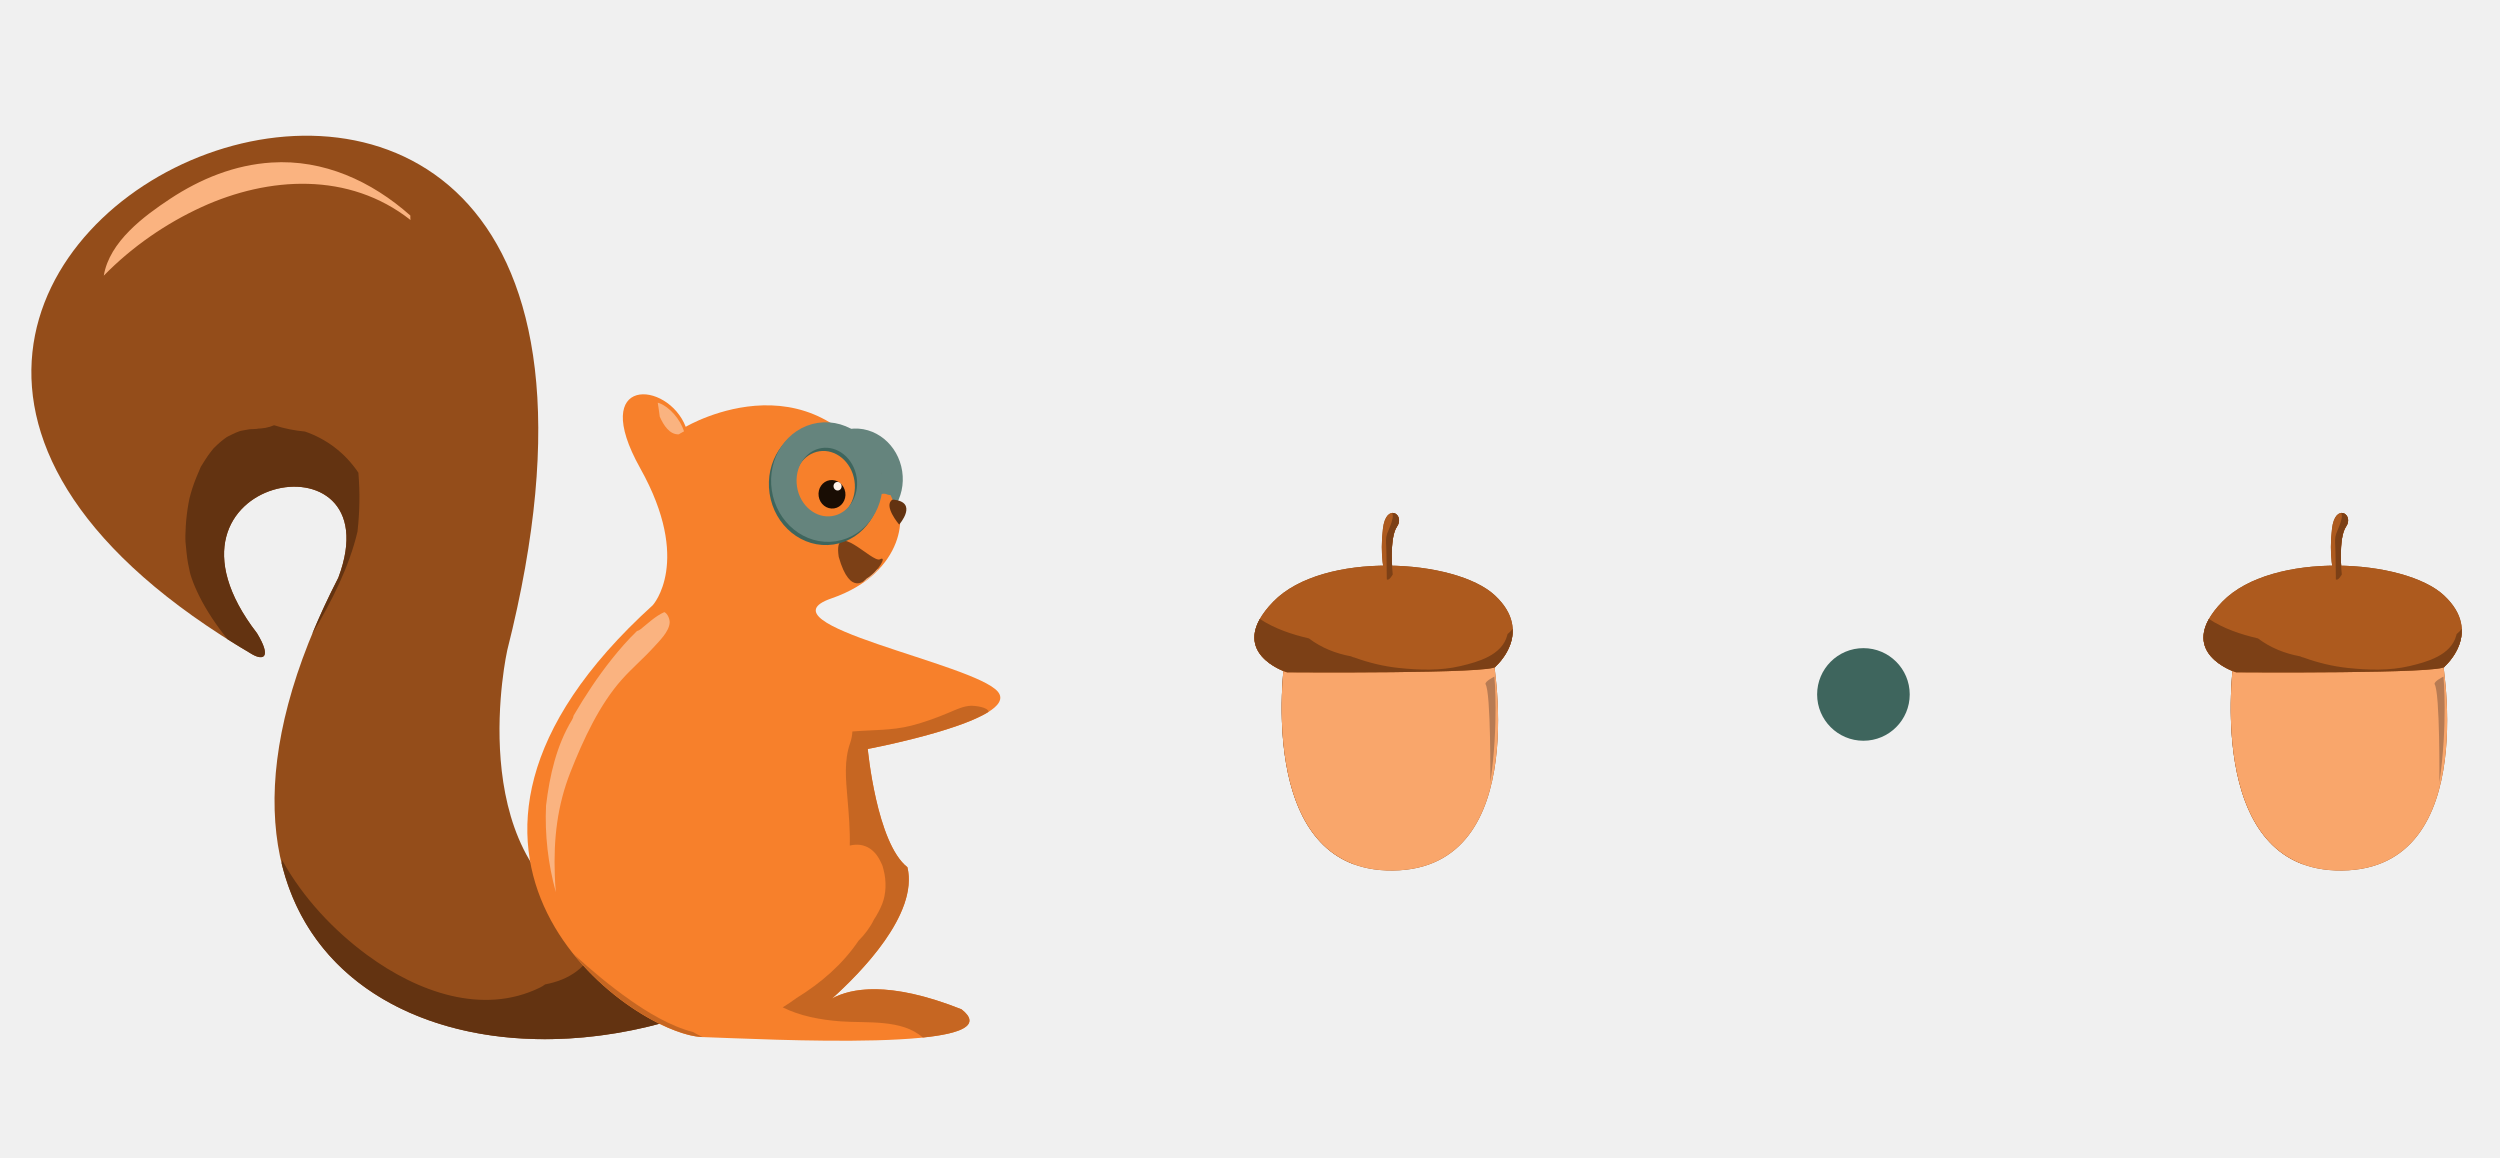
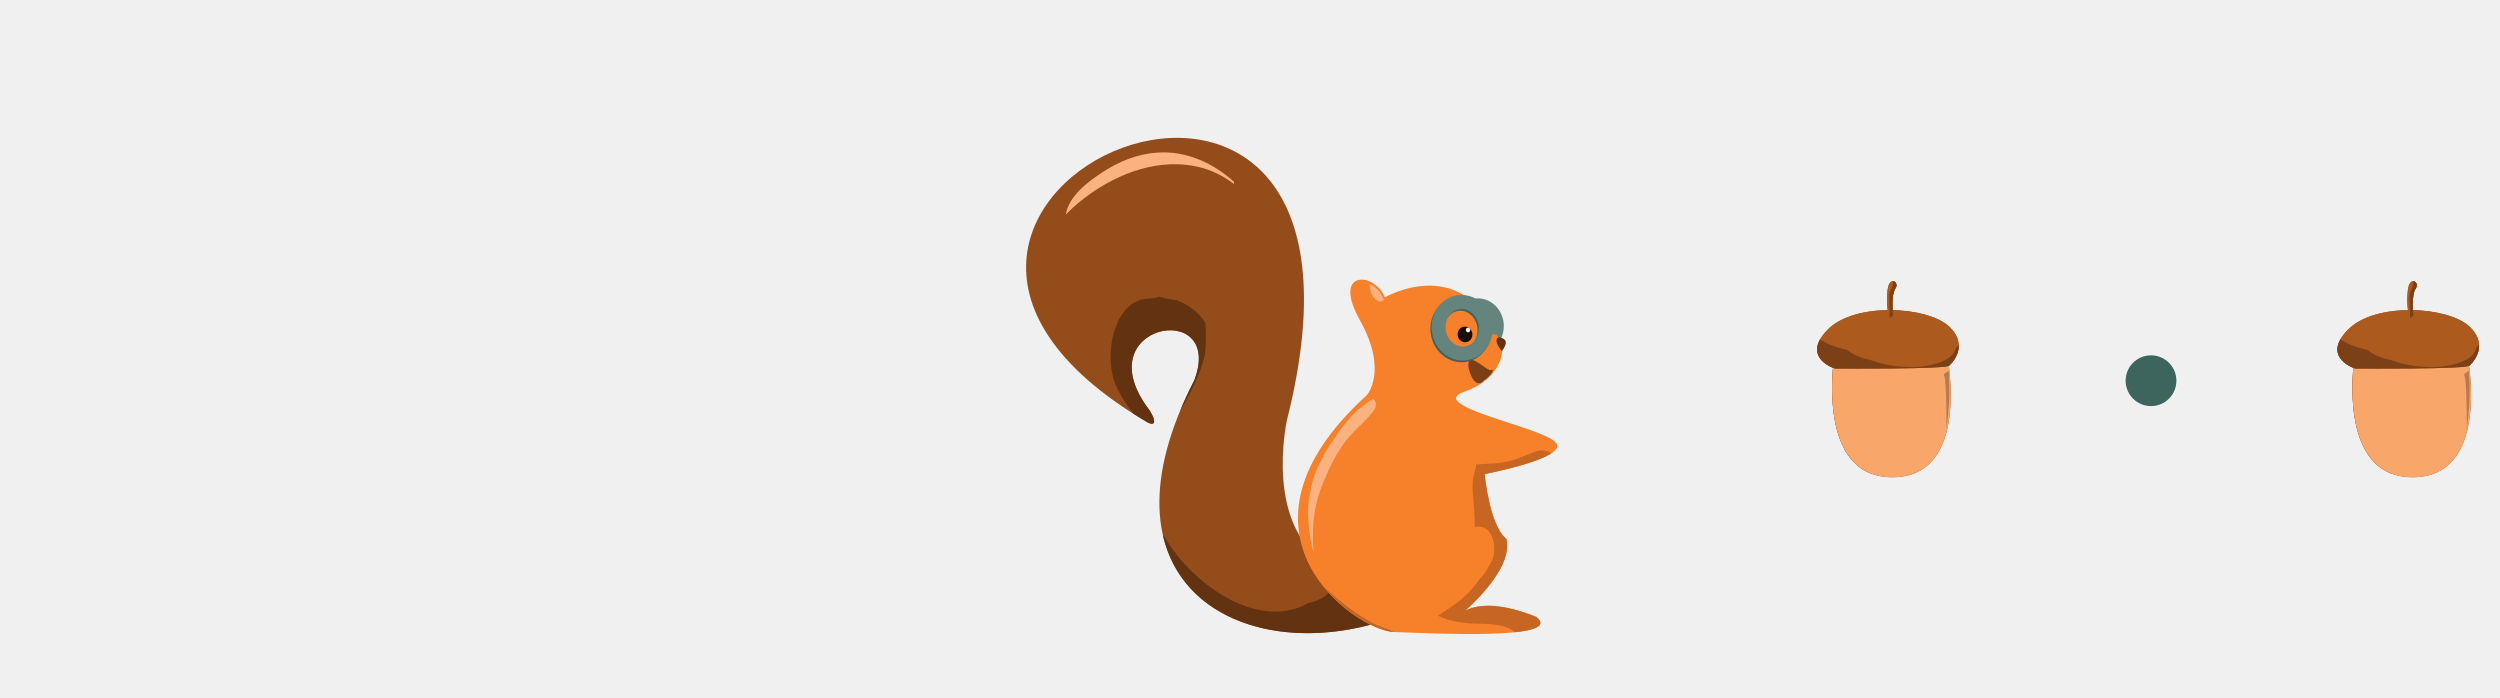
- <svg xmlns="http://www.w3.org/2000/svg" width="216" height="100" viewBox="0 0 216 100" fill="none">
-   <g clip-path="url(#clip0_1341_3291)">
-     <path d="M57.385 88.345C35.493 94.4 13.059 81.311 29.237 49.902C34.096 36.932 11.679 41.07 22.205 54.71C23.456 56.768 22.804 57.116 21.774 56.523C-38.088 21.375 63.99 -23.517 43.825 56.186C43.825 56.186 39.897 73.759 51.081 79.31C62.266 84.86 63.305 83.954 57.385 88.345Z" fill="#944D1A" />
-     <path d="M31.753 82.535C36.051 85.694 41.695 87.754 46.651 85.327C46.816 85.248 46.964 85.153 47.097 85.053C48.095 84.86 49.051 84.513 49.86 83.889C51.388 82.706 51.69 81.045 51.259 79.397C62.276 84.851 63.275 83.978 57.387 88.347C42.571 92.444 27.508 87.774 24.332 74.588C24.347 74.501 24.367 74.416 24.385 74.328C26.196 77.602 28.867 80.417 31.753 82.538L31.753 82.535Z" fill="#633311" />
-     <path d="M14.671 17.197C17.334 15.436 20.286 14.245 23.458 14.043C27.941 13.755 32.095 15.639 35.455 18.624C35.449 18.758 35.452 18.884 35.466 19.007C30.149 14.819 23.207 15.245 17.438 17.882C14.388 19.277 11.427 21.295 8.968 23.816C9.449 20.875 12.467 18.656 14.669 17.199L14.671 17.197Z" fill="#FAB380" />
-     <path d="M16.027 46.802C16.022 46.705 16.019 46.636 16.017 46.591C16.017 46.486 16.016 46.384 16.017 46.279C16.022 46.001 16.034 45.725 16.051 45.447C16.092 44.8 16.168 44.154 16.281 43.517C16.309 43.358 16.341 43.199 16.374 43.042C16.448 42.753 16.529 42.466 16.62 42.185C16.814 41.584 17.055 41.014 17.306 40.436C17.327 40.391 17.343 40.353 17.355 40.322C17.372 40.296 17.395 40.263 17.423 40.216C17.608 39.926 17.779 39.631 17.979 39.351C18.126 39.144 18.285 38.947 18.441 38.749C18.549 38.638 18.657 38.532 18.77 38.427C18.952 38.26 19.142 38.101 19.336 37.95C19.409 37.894 19.488 37.839 19.562 37.785C19.597 37.765 19.643 37.741 19.701 37.705C19.927 37.603 20.141 37.478 20.369 37.384C20.493 37.333 20.62 37.286 20.747 37.239C20.763 37.237 20.779 37.232 20.797 37.227C21.056 37.183 21.31 37.122 21.571 37.087C21.697 37.071 22.792 37.045 22.138 37.032C22.678 37.042 23.202 36.946 23.67 36.745C23.684 36.745 23.699 36.748 23.713 36.749C24.574 37.033 25.46 37.199 26.355 37.286C28.189 37.922 29.786 39.097 30.964 40.839C31.109 42.542 31.08 44.247 30.887 45.932C30.167 48.992 28.67 51.932 27.012 54.717C27.002 54.729 26.992 54.743 26.98 54.755C27.628 53.188 28.378 51.572 29.237 49.901C34.096 36.932 11.679 41.069 22.205 54.71C23.456 56.768 22.804 57.116 21.774 56.523C21.043 56.094 20.339 55.663 19.655 55.232C18.726 54.062 17.88 52.834 17.214 51.494C16.954 50.971 16.721 50.442 16.534 49.886C16.507 49.806 16.483 49.724 16.457 49.643C16.446 49.6 16.432 49.542 16.411 49.463C16.362 49.203 16.297 48.946 16.248 48.684C16.135 48.057 16.087 47.432 16.025 46.8L16.027 46.802Z" fill="#633311" />
-     <path d="M46.898 75.964C47.115 76.231 47.34 76.492 47.58 76.743C47.421 76.809 47.275 76.896 47.141 76.994C47.075 76.652 46.986 76.308 46.898 75.964Z" fill="#633311" />
-     <path d="M74.323 44.925C72.645 45.179 71.058 43.889 70.779 42.045C70.501 40.2 71.635 38.5 73.314 38.246C74.992 37.992 76.578 39.282 76.857 41.126C77.136 42.971 76.001 44.671 74.323 44.925Z" stroke="#3E655D" stroke-width="1.82" stroke-miterlimit="10" />
-     <path d="M74.516 44.646C72.838 44.9 71.251 43.61 70.972 41.766C70.694 39.922 71.828 38.221 73.507 37.967C75.185 37.714 76.771 39.003 77.05 40.847C77.329 42.692 76.194 44.392 74.516 44.646Z" stroke="#65847D" stroke-width="1.82" stroke-miterlimit="10" />
-     <path d="M59.246 36.876C59.246 36.876 71.114 29.839 77.125 43.163C78.422 43.965 78.314 49.475 71.832 51.703C65.35 53.931 84.203 57.324 86.218 59.766C88.233 62.208 74.974 64.712 74.974 64.712C74.974 64.712 75.732 72.837 78.4 74.931C79.671 80.232 70.635 87.34 70.635 87.34C70.635 87.34 73.07 83.227 83.077 87.208C87.879 90.976 66.066 89.779 60.631 89.601C54.47 89.284 32.623 73.859 56.402 52.287C56.402 52.287 59.831 48.523 55.321 40.466C50.811 32.408 57.699 32.865 59.246 36.876Z" fill="#F7802B" />
-     <path d="M72.627 88.245C70.905 88.116 69.135 87.792 67.627 87.036C68.039 86.779 68.443 86.508 68.826 86.226C70.923 84.937 72.804 83.317 74.181 81.274C74.709 80.752 75.177 80.132 75.511 79.447C75.794 79.02 76.036 78.569 76.225 78.088C76.563 77.233 76.6 76.121 76.341 75.154C76.301 74.938 76.233 74.736 76.132 74.552C75.663 73.472 74.755 72.735 73.419 73.057C73.455 71.71 73.336 70.348 73.224 69.014C73.079 67.295 72.915 65.74 73.457 64.182C73.569 63.86 73.629 63.529 73.645 63.2C75.338 63.059 77.053 63.124 78.721 62.7C79.856 62.411 80.954 62.005 82.037 61.549C82.644 61.293 83.247 60.999 83.913 60.976C84.175 60.966 85.422 61.095 85.4 61.51C82.591 63.271 74.976 64.709 74.976 64.709C74.976 64.709 75.734 72.834 78.402 74.928C79.374 78.983 74.314 84.098 71.883 86.275C73.454 85.406 76.752 84.688 83.079 87.205C84.842 88.589 83.015 89.302 79.73 89.644C77.927 88.031 74.882 88.414 72.627 88.245Z" fill="#C66622" />
-     <path d="M54.463 86.419C55.883 87.413 57.896 88.664 59.869 89.165C60.145 89.323 60.425 89.468 60.707 89.603C60.683 89.601 60.655 89.6 60.631 89.599C58.145 89.47 53.105 86.881 49.541 82.419C51.111 83.847 52.735 85.207 54.462 86.416L54.463 86.419Z" fill="#C66622" />
-     <path d="M56.831 34.794C56.876 34.808 56.919 34.816 56.964 34.834C57.846 35.16 58.762 36.211 59.102 37.265C58.989 37.327 58.875 37.392 58.764 37.454C58.725 37.477 58.689 37.503 58.651 37.528C57.847 37.56 57.333 36.741 57.002 35.997C56.95 35.596 56.896 35.192 56.829 34.795L56.831 34.794Z" fill="#FAB380" />
-     <path d="M75.138 48.837C75.394 48.965 75.647 49.094 75.892 49.227C75.525 49.61 75.092 49.98 74.594 50.327C74.808 49.845 74.989 49.349 75.135 48.837L75.138 48.837Z" fill="#FAB380" />
-     <path d="M57.858 53.815C57.8 54.581 56.967 55.383 56.499 55.898C55.621 56.87 54.624 57.71 53.751 58.686C51.793 60.87 50.386 63.926 49.294 66.693C48.144 69.611 47.823 72.468 47.935 75.633C47.952 76.12 47.98 76.605 48.025 77.087C47.35 74.64 47.063 72.104 47.178 69.597C47.49 66.996 48.079 64.407 49.421 62.197C49.497 62.073 49.539 61.949 49.558 61.827C50.552 60.123 51.635 58.484 52.862 56.943C53.532 56.102 54.251 55.277 55.033 54.522C55.147 54.495 55.26 54.438 55.369 54.349C56.01 53.83 56.642 53.223 57.398 52.886C57.69 53.014 57.882 53.505 57.858 53.815Z" fill="#FAB380" />
-     <path d="M72.068 43.927C71.433 44.023 70.836 43.555 70.734 42.88C70.632 42.206 71.064 41.582 71.699 41.486C72.334 41.39 72.931 41.859 73.033 42.533C73.135 43.207 72.703 43.831 72.068 43.927Z" fill="#190D04" />
-     <path d="M72.421 42.376C72.231 42.405 72.052 42.264 72.021 42.062C71.99 41.859 72.12 41.672 72.311 41.643C72.501 41.615 72.68 41.755 72.711 41.958C72.741 42.16 72.612 42.347 72.421 42.376Z" fill="#FEF2EA" />
-     <path d="M77.687 45.325C77.687 45.325 79.416 43.358 77.125 43.163C76.263 43.653 77.687 45.325 77.687 45.325Z" fill="#633311" />
-     <path d="M74.866 49.996C74.866 49.996 73.478 51.704 72.465 48.112C71.949 44.694 75.371 48.672 76.024 48.323C76.677 47.975 75.942 49.334 74.866 49.996Z" fill="#7C4016" />
-     <path d="M71.855 45.957C69.83 46.263 67.916 44.708 67.58 42.483C67.243 40.259 68.612 38.207 70.638 37.901C72.662 37.595 74.576 39.151 74.913 41.375C75.249 43.6 73.88 45.651 71.855 45.957Z" stroke="#3E655D" stroke-width="2.2" stroke-miterlimit="10" />
-     <path d="M72.048 45.678C70.023 45.984 68.109 44.429 67.773 42.205C67.436 39.98 68.805 37.929 70.83 37.623C72.855 37.316 74.769 38.872 75.106 41.096C75.442 43.321 74.073 45.372 72.048 45.678Z" stroke="#65847D" stroke-width="2.2" stroke-miterlimit="10" />
-     <path d="M76.941 41.943C76.941 41.943 76.177 41.559 75.332 42.186" stroke="#65847D" stroke-width="1.66" stroke-miterlimit="10" stroke-linecap="round" />
+ <svg xmlns="http://www.w3.org/2000/svg" width="394" height="110" viewBox="0 0 394 110" fill="none">
+   <g clip-path="url(#clip0_1459_4065)">
+     <path d="M216.385 98.344C194.493 104.4 172.058 91.311 188.237 59.901C193.096 46.932 170.679 51.069 181.205 64.71C182.456 66.768 181.804 67.116 180.774 66.523C120.912 31.375 222.99 -13.517 202.825 66.186C202.825 66.186 198.897 83.759 210.081 89.309C221.266 94.86 222.305 93.954 216.385 98.344Z" fill="#944D1A" />
+     <path d="M190.753 92.535C195.051 95.694 200.695 97.754 205.651 95.327C205.816 95.248 205.963 95.153 206.097 95.053C207.095 94.86 208.051 94.513 208.86 93.889C210.388 92.706 210.689 91.045 210.259 89.397C221.276 94.851 222.275 93.978 216.387 98.347C201.571 102.444 186.508 97.774 183.332 84.588C183.347 84.501 183.367 84.416 183.385 84.328C185.196 87.602 187.867 90.417 190.753 92.538L190.753 92.535Z" fill="#633311" />
+     <path d="M173.67 27.196C176.334 25.435 179.286 24.245 182.458 24.043C186.94 23.755 191.095 25.639 194.455 28.624C194.449 28.757 194.452 28.884 194.466 29.007C189.149 24.819 182.207 25.244 176.438 27.882C173.388 29.276 170.427 31.294 167.968 33.816C168.449 30.874 171.467 28.655 173.668 27.199L173.67 27.196Z" fill="#FAB380" />
+     <path d="M175.027 56.802C175.022 56.705 175.019 56.636 175.017 56.591C175.017 56.486 175.016 56.384 175.016 56.279C175.022 56.001 175.034 55.725 175.051 55.447C175.091 54.8 175.168 54.154 175.281 53.517C175.309 53.358 175.341 53.199 175.374 53.042C175.448 52.753 175.529 52.466 175.62 52.185C175.814 51.584 176.055 51.014 176.306 50.436C176.327 50.391 176.343 50.353 176.354 50.322C176.372 50.296 176.395 50.263 176.423 50.216C176.607 49.926 176.779 49.631 176.979 49.351C177.126 49.144 177.285 48.947 177.441 48.749C177.548 48.638 177.657 48.532 177.77 48.427C177.952 48.26 178.142 48.101 178.335 47.95C178.409 47.894 178.488 47.839 178.562 47.785C178.597 47.765 178.643 47.741 178.701 47.705C178.927 47.603 179.141 47.478 179.369 47.384C179.493 47.333 179.62 47.286 179.747 47.239C179.763 47.237 179.779 47.232 179.797 47.227C180.056 47.183 180.31 47.122 180.571 47.087C180.697 47.071 181.791 47.045 181.138 47.032C181.678 47.042 182.202 46.946 182.67 46.745C182.684 46.745 182.699 46.748 182.713 46.749C183.574 47.033 184.46 47.199 185.355 47.286C187.189 47.922 188.786 49.097 189.964 50.839C190.109 52.542 190.08 54.247 189.887 55.932C189.167 58.992 187.67 61.932 186.012 64.717C186.002 64.729 185.992 64.743 185.98 64.755C186.627 63.188 187.378 61.572 188.237 59.901C193.096 46.932 170.679 51.069 181.205 64.71C182.456 66.768 181.804 67.116 180.774 66.523C180.043 66.094 179.339 65.663 178.655 65.232C177.726 64.062 176.88 62.834 176.214 61.494C175.954 60.971 175.721 60.442 175.534 59.886C175.507 59.806 175.483 59.724 175.457 59.643C175.446 59.6 175.432 59.542 175.411 59.463C175.362 59.203 175.297 58.946 175.248 58.684C175.135 58.057 175.087 57.432 175.025 56.8L175.027 56.802Z" fill="#633311" />
+     <path d="M205.898 85.964C206.115 86.231 206.34 86.492 206.58 86.743C206.421 86.809 206.274 86.896 206.141 86.994C206.075 86.652 205.986 86.308 205.898 85.964Z" fill="#633311" />
+     <path d="M233.323 54.925C231.645 55.179 230.058 53.889 229.779 52.045C229.5 50.2 230.635 48.5 232.313 48.246C233.992 47.992 235.578 49.282 235.857 51.126C236.136 52.971 235.001 54.671 233.323 54.925Z" stroke="#3E655D" stroke-width="1.82" stroke-miterlimit="10" />
+     <path d="M233.516 54.646C231.838 54.9 230.251 53.61 229.972 51.766C229.693 49.921 230.828 48.221 232.506 47.967C234.185 47.713 235.771 49.003 236.05 50.847C236.329 52.691 235.194 54.392 233.516 54.646Z" stroke="#65847D" stroke-width="1.82" stroke-miterlimit="10" />
+     <path d="M218.246 46.876C218.246 46.876 230.114 39.839 236.125 53.163C237.422 53.966 237.314 59.475 230.832 61.703C224.35 63.931 243.203 67.324 245.218 69.766C247.233 72.209 233.974 74.712 233.974 74.712C233.974 74.712 234.732 82.837 237.4 84.931C238.671 90.232 229.635 97.341 229.635 97.341C229.635 97.341 232.07 93.227 242.077 97.208C246.879 100.977 225.066 99.779 219.631 99.602C213.47 99.284 191.623 83.859 215.402 62.288C215.402 62.288 218.831 58.523 214.321 50.466C209.811 42.408 216.699 42.865 218.246 46.876Z" fill="#F7802B" />
+     <path d="M231.627 98.245C229.905 98.116 228.135 97.792 226.626 97.036C227.039 96.779 227.443 96.508 227.825 96.226C229.923 94.937 231.804 93.317 233.181 91.274C233.709 90.752 234.177 90.132 234.511 89.447C234.794 89.02 235.036 88.569 235.225 88.088C235.563 87.233 235.6 86.121 235.341 85.154C235.301 84.938 235.233 84.736 235.132 84.552C234.663 83.472 233.755 82.735 232.419 83.057C232.455 81.71 232.336 80.348 232.224 79.014C232.079 77.295 231.915 75.74 232.457 74.182C232.569 73.86 232.629 73.529 232.645 73.2C234.338 73.059 236.052 73.124 237.721 72.7C238.856 72.411 239.953 72.005 241.037 71.549C241.644 71.293 242.247 70.999 242.913 70.976C243.175 70.966 244.422 71.095 244.4 71.51C241.591 73.271 233.976 74.709 233.976 74.709C233.976 74.709 234.734 82.834 237.402 84.928C238.374 88.983 233.314 94.098 230.883 96.275C232.453 95.406 235.752 94.688 242.079 97.205C243.842 98.589 242.015 99.302 238.73 99.644C236.927 98.031 233.881 98.414 231.627 98.245Z" fill="#C66622" />
+     <path d="M213.463 96.419C214.882 97.413 216.896 98.664 218.869 99.165C219.145 99.323 219.425 99.468 219.707 99.603C219.683 99.601 219.655 99.6 219.631 99.599C217.145 99.47 212.105 96.881 208.541 92.419C210.111 93.847 211.735 95.207 213.462 96.416L213.463 96.419Z" fill="#C66622" />
+     <path d="M215.831 44.794C215.876 44.808 215.919 44.816 215.964 44.834C216.846 45.16 217.762 46.21 218.102 47.265C217.989 47.327 217.875 47.392 217.764 47.454C217.725 47.477 217.689 47.502 217.651 47.528C216.847 47.56 216.333 46.741 216.001 45.997C215.95 45.595 215.896 45.191 215.829 44.795L215.831 44.794Z" fill="#FAB380" />
+     <path d="M234.138 58.837C234.394 58.965 234.647 59.094 234.892 59.227C234.525 59.61 234.092 59.98 233.594 60.327C233.808 59.845 233.989 59.349 234.135 58.837L234.138 58.837Z" fill="#FAB380" />
+     <path d="M216.858 63.815C216.8 64.581 215.967 65.383 215.499 65.898C214.621 66.87 213.624 67.71 212.751 68.686C210.793 70.87 209.386 73.926 208.294 76.693C207.144 79.611 206.823 82.468 206.935 85.633C206.952 86.12 206.98 86.605 207.025 87.087C206.35 84.64 206.063 82.104 206.178 79.597C206.49 76.996 207.079 74.407 208.421 72.197C208.497 72.073 208.539 71.949 208.558 71.826C209.552 70.123 210.635 68.484 211.862 66.943C212.532 66.102 213.251 65.277 214.033 64.522C214.146 64.495 214.26 64.438 214.369 64.349C215.01 63.83 215.642 63.223 216.398 62.886C216.69 63.014 216.882 63.505 216.858 63.815Z" fill="#FAB380" />
+     <path d="M231.068 53.927C230.433 54.023 229.836 53.555 229.734 52.88C229.632 52.206 230.064 51.582 230.699 51.486C231.334 51.39 231.931 51.859 232.033 52.533C232.135 53.207 231.703 53.831 231.068 53.927Z" fill="#190D04" />
+     <path d="M231.421 52.376C231.231 52.405 231.051 52.264 231.021 52.062C230.99 51.859 231.12 51.672 231.31 51.643C231.501 51.615 231.68 51.755 231.711 51.958C231.741 52.16 231.611 52.347 231.421 52.376Z" fill="#FEF2EA" />
+     <path d="M236.687 55.325C236.687 55.325 238.416 53.358 236.125 53.163C235.263 53.653 236.687 55.325 236.687 55.325Z" fill="#633311" />
+     <path d="M233.866 59.996C233.866 59.996 232.478 61.704 231.465 58.112C230.949 54.694 234.371 58.672 235.024 58.323C235.677 57.975 234.942 59.334 233.866 59.996Z" fill="#7C4016" />
+     <path d="M230.855 55.957C228.83 56.263 226.916 54.708 226.58 52.483C226.243 50.259 227.612 48.207 229.637 47.901C231.662 47.595 233.576 49.151 233.913 51.375C234.249 53.6 232.88 55.651 230.855 55.957Z" stroke="#3E655D" stroke-width="2.2" stroke-miterlimit="10" />
+     <path d="M231.048 55.678C229.023 55.984 227.109 54.429 226.773 52.204C226.436 49.98 227.805 47.928 229.83 47.622C231.855 47.316 233.769 48.871 234.106 51.096C234.442 53.321 233.073 55.372 231.048 55.678Z" stroke="#65847D" stroke-width="2.2" stroke-miterlimit="10" />
+     <path d="M235.941 51.942C235.941 51.942 235.177 51.558 234.331 52.185" stroke="#65847D" stroke-width="1.66" stroke-miterlimit="10" stroke-linecap="round" />
  </g>
-   <path d="M128.908 56.249C128.908 56.249 132.623 75.074 120.35 75.214C108.077 75.355 111.055 56.442 111.055 56.442C111.055 56.442 119.104 48.895 128.908 56.249Z" fill="#944D1A" />
-   <path d="M111.055 56.442C111.055 56.442 119.104 48.895 128.909 56.249C128.909 56.249 128.99 56.665 129.09 57.374C128.812 57.285 128.517 57.247 128.228 57.269C128.159 57.274 127.603 57.3 127.613 57.306C127.337 57.308 127.06 57.295 126.784 57.28C126.196 57.246 125.608 57.185 125.022 57.112C123.885 56.973 122.753 56.786 121.614 56.674C119.445 56.458 117.203 56.568 115.025 56.787C114.467 56.363 113.743 56.251 113.04 56.538C112.062 56.936 111.562 58.343 112.043 59.347C112.047 59.357 112.051 59.365 112.056 59.375C112.024 59.399 111.99 59.422 111.959 59.449C111.377 59.945 111.211 61.016 111.757 61.636C112.174 62.108 112.468 62.584 112.474 63.208C112.481 63.958 112.183 64.673 111.893 65.336C111.56 66.097 112.026 67.062 112.732 67.365C113.218 67.574 113.715 67.481 114.099 67.195C114.241 67.51 114.396 67.816 114.563 68.117C114.558 68.228 114.562 68.347 114.58 68.472C114.903 70.766 115.62 72.982 117.004 74.687C108.665 71.637 111.055 56.446 111.055 56.446L111.055 56.442Z" fill="#944D1A" />
-   <path d="M129.209 57.587C129.209 57.587 132.582 54.664 129.179 51.461C125.777 48.256 114.28 47.581 110.01 51.984C105.741 56.388 111.2 58.09 111.2 58.09C111.2 58.09 129.322 58.231 129.209 57.587Z" fill="#944D1A" />
-   <path d="M108.853 53.48C110.131 54.319 111.611 54.814 113.09 55.158C114.174 55.975 115.414 56.466 116.728 56.706C116.829 56.759 116.936 56.797 117.048 56.818C118.282 57.266 119.559 57.574 120.853 57.711C122.612 57.897 124.465 57.957 126.191 57.547C127.666 57.198 129.766 56.633 130.224 54.895C130.233 54.859 130.24 54.824 130.249 54.787C130.41 54.656 130.56 54.509 130.696 54.34C130.782 56.224 129.21 57.587 129.21 57.587C129.322 58.229 111.201 58.089 111.201 58.089C111.201 58.089 106.997 56.778 108.855 53.48L108.853 53.48Z" fill="#944D1A" />
-   <path d="M120.333 49.633C120.333 49.633 119.987 46.52 120.7 45.489C121.414 44.458 119.762 43.389 119.486 45.672C119.211 47.956 119.585 49.614 119.765 49.982C119.945 50.351 120.333 49.633 120.333 49.633Z" fill="#944D1A" />
-   <path d="M119.767 47.182C119.75 46.816 119.721 46.463 119.846 46.117C120.018 45.646 120.222 45.287 120.32 44.778C120.349 44.622 120.338 44.465 120.296 44.319C120.739 44.292 121.111 44.896 120.7 45.489C119.987 46.52 120.333 49.633 120.333 49.633C120.333 49.633 120.014 50.223 119.819 50.055C119.796 49.097 119.812 48.14 119.767 47.182Z" fill="#944D1A" />
-   <path d="M128.908 56.249C128.908 56.249 132.623 75.074 120.35 75.214C108.077 75.355 111.055 56.442 111.055 56.442C111.055 56.442 119.104 48.895 128.908 56.249Z" fill="#F9A66B" />
-   <path d="M129.209 57.587C129.209 57.587 132.582 54.664 129.179 51.461C125.777 48.256 114.28 47.581 110.01 51.984C105.741 56.388 111.2 58.09 111.2 58.09C111.2 58.09 129.322 58.231 129.209 57.587Z" fill="#AD5A1E" />
-   <path d="M108.853 53.48C110.131 54.319 111.611 54.814 113.09 55.158C114.174 55.975 115.414 56.466 116.728 56.706C116.829 56.759 116.936 56.797 117.048 56.818C118.282 57.266 119.559 57.574 120.853 57.711C122.612 57.897 124.465 57.957 126.191 57.547C127.666 57.198 129.766 56.633 130.224 54.895C130.233 54.859 130.24 54.824 130.249 54.787C130.41 54.656 130.56 54.509 130.696 54.34C130.782 56.224 129.21 57.587 129.21 57.587C129.322 58.229 111.201 58.089 111.201 58.089C111.201 58.089 106.997 56.778 108.855 53.48L108.853 53.48Z" fill="#7C4016" />
-   <path d="M120.333 49.633C120.333 49.633 119.987 46.52 120.7 45.489C121.414 44.458 119.762 43.389 119.486 45.672C119.211 47.956 119.585 49.614 119.765 49.982C119.945 50.351 120.333 49.633 120.333 49.633Z" fill="#AD5A1E" />
-   <path d="M119.767 47.182C119.75 46.816 119.721 46.463 119.846 46.117C120.018 45.646 120.222 45.287 120.32 44.778C120.349 44.622 120.338 44.465 120.296 44.319C120.739 44.292 121.111 44.896 120.7 45.489C119.987 46.52 120.333 49.633 120.333 49.633C120.333 49.633 120.014 50.223 119.819 50.055C119.796 49.097 119.812 48.14 119.767 47.182Z" fill="#7C4016" />
-   <path d="M129.118 58.459C129.118 58.459 129.499 62.622 128.763 67.613C128.763 67.613 128.828 59.822 128.346 59.104C128.307 58.846 129.118 58.459 129.118 58.459Z" fill="#B77B53" />
-   <path d="M210.908 56.249C210.908 56.249 214.623 75.074 202.35 75.214C190.077 75.355 193.055 56.442 193.055 56.442C193.055 56.442 201.104 48.895 210.908 56.249Z" fill="#944D1A" />
-   <path d="M193.055 56.442C193.055 56.442 201.104 48.895 210.909 56.249C210.909 56.249 210.99 56.665 211.09 57.374C210.812 57.285 210.517 57.247 210.228 57.269C210.159 57.274 209.603 57.3 209.613 57.306C209.337 57.308 209.06 57.295 208.784 57.28C208.196 57.246 207.608 57.185 207.022 57.112C205.885 56.973 204.753 56.786 203.614 56.674C201.445 56.458 199.203 56.568 197.025 56.787C196.467 56.363 195.743 56.251 195.04 56.538C194.062 56.936 193.562 58.343 194.043 59.347C194.047 59.357 194.051 59.365 194.056 59.375C194.024 59.399 193.99 59.422 193.959 59.449C193.377 59.945 193.211 61.016 193.757 61.636C194.174 62.108 194.468 62.584 194.474 63.208C194.481 63.958 194.183 64.673 193.893 65.336C193.56 66.097 194.026 67.062 194.732 67.365C195.218 67.574 195.715 67.481 196.099 67.195C196.241 67.51 196.396 67.816 196.563 68.117C196.558 68.228 196.562 68.347 196.58 68.472C196.903 70.766 197.62 72.982 199.004 74.687C190.665 71.637 193.055 56.446 193.055 56.446L193.055 56.442Z" fill="#944D1A" />
-   <path d="M211.209 57.587C211.209 57.587 214.582 54.664 211.179 51.461C207.777 48.256 196.28 47.581 192.01 51.984C187.741 56.388 193.2 58.09 193.2 58.09C193.2 58.09 211.322 58.231 211.209 57.587Z" fill="#944D1A" />
-   <path d="M190.853 53.48C192.131 54.319 193.611 54.814 195.09 55.158C196.174 55.975 197.414 56.466 198.728 56.706C198.829 56.759 198.936 56.797 199.048 56.818C200.282 57.266 201.559 57.574 202.853 57.711C204.612 57.897 206.465 57.957 208.191 57.547C209.666 57.198 211.766 56.633 212.224 54.895C212.233 54.859 212.24 54.824 212.249 54.787C212.41 54.656 212.56 54.509 212.696 54.34C212.782 56.224 211.21 57.587 211.21 57.587C211.322 58.229 193.201 58.089 193.201 58.089C193.201 58.089 188.997 56.778 190.855 53.48L190.853 53.48Z" fill="#944D1A" />
-   <path d="M202.333 49.633C202.333 49.633 201.987 46.52 202.7 45.489C203.414 44.458 201.762 43.389 201.486 45.672C201.211 47.956 201.585 49.614 201.765 49.982C201.945 50.351 202.333 49.633 202.333 49.633Z" fill="#944D1A" />
-   <path d="M201.767 47.182C201.75 46.816 201.721 46.463 201.846 46.117C202.018 45.646 202.222 45.287 202.32 44.778C202.349 44.622 202.338 44.465 202.296 44.319C202.739 44.292 203.111 44.896 202.7 45.489C201.987 46.52 202.333 49.633 202.333 49.633C202.333 49.633 202.014 50.223 201.819 50.055C201.796 49.097 201.812 48.14 201.767 47.182Z" fill="#944D1A" />
-   <path d="M210.908 56.249C210.908 56.249 214.623 75.074 202.35 75.214C190.077 75.355 193.055 56.442 193.055 56.442C193.055 56.442 201.104 48.895 210.908 56.249Z" fill="#F9A66B" />
-   <path d="M211.209 57.587C211.209 57.587 214.582 54.664 211.179 51.461C207.777 48.256 196.28 47.581 192.01 51.984C187.741 56.388 193.2 58.09 193.2 58.09C193.2 58.09 211.322 58.231 211.209 57.587Z" fill="#AD5A1E" />
-   <path d="M190.853 53.48C192.131 54.319 193.611 54.814 195.09 55.158C196.174 55.975 197.414 56.466 198.728 56.706C198.829 56.759 198.936 56.797 199.048 56.818C200.282 57.266 201.559 57.574 202.853 57.711C204.612 57.897 206.465 57.957 208.191 57.547C209.666 57.198 211.766 56.633 212.224 54.895C212.233 54.859 212.24 54.824 212.249 54.787C212.41 54.656 212.56 54.509 212.696 54.34C212.782 56.224 211.21 57.587 211.21 57.587C211.322 58.229 193.201 58.089 193.201 58.089C193.201 58.089 188.997 56.778 190.855 53.48L190.853 53.48Z" fill="#7C4016" />
-   <path d="M202.333 49.633C202.333 49.633 201.987 46.52 202.7 45.489C203.414 44.458 201.762 43.389 201.486 45.672C201.211 47.956 201.585 49.614 201.765 49.982C201.945 50.351 202.333 49.633 202.333 49.633Z" fill="#AD5A1E" />
-   <path d="M201.767 47.182C201.75 46.816 201.721 46.463 201.846 46.117C202.018 45.646 202.222 45.287 202.32 44.778C202.349 44.622 202.338 44.465 202.296 44.319C202.739 44.292 203.111 44.896 202.7 45.489C201.987 46.52 202.333 49.633 202.333 49.633C202.333 49.633 202.014 50.223 201.819 50.055C201.796 49.097 201.812 48.14 201.767 47.182Z" fill="#7C4016" />
-   <path d="M211.118 58.459C211.118 58.459 211.499 62.622 210.763 67.613C210.763 67.613 210.828 59.822 210.346 59.104C210.307 58.846 211.118 58.459 211.118 58.459Z" fill="#B77B53" />
-   <circle cx="161" cy="60" r="4" fill="#3E655D" />
+   <path d="M306.908 56.249C306.908 56.249 310.623 75.074 298.35 75.214C286.077 75.355 289.055 56.442 289.055 56.442C289.055 56.442 297.104 48.895 306.908 56.249Z" fill="#944D1A" />
+   <path d="M289.055 56.442C289.055 56.442 297.104 48.895 306.908 56.249C306.908 56.249 306.99 56.665 307.09 57.374C306.812 57.285 306.517 57.247 306.228 57.269C306.159 57.274 305.603 57.3 305.613 57.306C305.337 57.308 305.06 57.295 304.784 57.28C304.195 57.246 303.607 57.185 303.022 57.112C301.885 56.973 300.753 56.786 299.614 56.674C297.445 56.458 295.203 56.568 293.025 56.787C292.467 56.363 291.743 56.251 291.04 56.538C290.062 56.936 289.562 58.343 290.043 59.347C290.047 59.357 290.051 59.365 290.056 59.375C290.024 59.399 289.99 59.422 289.959 59.449C289.377 59.945 289.211 61.016 289.757 61.636C290.174 62.108 290.468 62.584 290.474 63.208C290.481 63.958 290.183 64.673 289.893 65.336C289.559 66.097 290.026 67.062 290.732 67.365C291.218 67.574 291.715 67.481 292.099 67.195C292.241 67.51 292.396 67.816 292.563 68.117C292.558 68.228 292.562 68.347 292.58 68.472C292.903 70.766 293.62 72.982 295.004 74.687C286.665 71.637 289.055 56.446 289.055 56.446L289.055 56.442Z" fill="#944D1A" />
+   <path d="M307.209 57.587C307.209 57.587 310.582 54.664 307.179 51.461C303.777 48.256 292.28 47.581 288.01 51.984C283.741 56.388 289.2 58.09 289.2 58.09C289.2 58.09 307.322 58.231 307.209 57.587Z" fill="#944D1A" />
+   <path d="M286.853 53.48C288.131 54.319 289.611 54.814 291.09 55.158C292.174 55.975 293.414 56.466 294.728 56.706C294.829 56.759 294.935 56.797 295.048 56.818C296.282 57.266 297.559 57.574 298.853 57.711C300.612 57.897 302.465 57.957 304.191 57.547C305.666 57.198 307.766 56.633 308.224 54.895C308.233 54.859 308.24 54.824 308.248 54.787C308.41 54.656 308.56 54.509 308.696 54.34C308.782 56.224 307.21 57.587 307.21 57.587C307.322 58.229 289.201 58.089 289.201 58.089C289.201 58.089 284.997 56.778 286.855 53.48L286.853 53.48Z" fill="#944D1A" />
+   <path d="M298.333 49.633C298.333 49.633 297.987 46.52 298.7 45.489C299.414 44.458 297.762 43.389 297.486 45.673C297.211 47.956 297.585 49.614 297.765 49.983C297.945 50.351 298.333 49.633 298.333 49.633Z" fill="#944D1A" />
+   <path d="M297.767 47.182C297.75 46.816 297.721 46.463 297.846 46.117C298.018 45.646 298.222 45.287 298.32 44.778C298.349 44.622 298.338 44.465 298.296 44.319C298.739 44.292 299.111 44.896 298.7 45.489C297.987 46.52 298.333 49.633 298.333 49.633C298.333 49.633 298.014 50.223 297.82 50.055C297.796 49.097 297.812 48.14 297.767 47.182Z" fill="#944D1A" />
+   <path d="M306.908 56.249C306.908 56.249 310.623 75.074 298.35 75.214C286.077 75.355 289.055 56.442 289.055 56.442C289.055 56.442 297.104 48.895 306.908 56.249Z" fill="#F9A66B" />
+   <path d="M307.209 57.587C307.209 57.587 310.582 54.664 307.179 51.461C303.777 48.256 292.28 47.581 288.01 51.984C283.741 56.388 289.2 58.09 289.2 58.09C289.2 58.09 307.322 58.231 307.209 57.587Z" fill="#AD5A1E" />
+   <path d="M286.853 53.48C288.131 54.319 289.611 54.814 291.09 55.158C292.174 55.975 293.414 56.466 294.728 56.706C294.829 56.759 294.935 56.797 295.048 56.818C296.282 57.266 297.559 57.574 298.853 57.711C300.612 57.897 302.465 57.957 304.191 57.547C305.666 57.198 307.766 56.633 308.224 54.895C308.233 54.859 308.24 54.824 308.248 54.787C308.41 54.656 308.56 54.509 308.696 54.34C308.782 56.224 307.21 57.587 307.21 57.587C307.322 58.229 289.201 58.089 289.201 58.089C289.201 58.089 284.997 56.778 286.855 53.48L286.853 53.48Z" fill="#7C4016" />
+   <path d="M298.333 49.633C298.333 49.633 297.987 46.52 298.7 45.489C299.414 44.458 297.762 43.389 297.486 45.673C297.211 47.956 297.585 49.614 297.765 49.983C297.945 50.351 298.333 49.633 298.333 49.633Z" fill="#AD5A1E" />
+   <path d="M297.767 47.182C297.75 46.816 297.721 46.463 297.846 46.117C298.018 45.646 298.222 45.287 298.32 44.778C298.349 44.622 298.338 44.465 298.296 44.319C298.739 44.292 299.111 44.896 298.7 45.489C297.987 46.52 298.333 49.633 298.333 49.633C298.333 49.633 298.014 50.223 297.82 50.055C297.796 49.097 297.812 48.14 297.767 47.182Z" fill="#7C4016" />
+   <path d="M307.118 58.459C307.118 58.459 307.499 62.622 306.763 67.613C306.763 67.613 306.828 59.822 306.346 59.104C306.307 58.846 307.118 58.459 307.118 58.459Z" fill="#B77B53" />
+   <path d="M388.908 56.249C388.908 56.249 392.623 75.074 380.35 75.214C368.077 75.355 371.055 56.442 371.055 56.442C371.055 56.442 379.104 48.895 388.908 56.249Z" fill="#944D1A" />
+   <path d="M371.055 56.442C371.055 56.442 379.104 48.895 388.908 56.249C388.908 56.249 388.99 56.665 389.09 57.374C388.812 57.285 388.517 57.247 388.228 57.269C388.159 57.274 387.603 57.3 387.613 57.306C387.337 57.308 387.06 57.295 386.784 57.28C386.195 57.246 385.607 57.185 385.022 57.112C383.885 56.973 382.753 56.786 381.614 56.674C379.445 56.458 377.203 56.568 375.025 56.787C374.467 56.363 373.743 56.251 373.04 56.538C372.062 56.936 371.562 58.343 372.043 59.347C372.047 59.357 372.051 59.365 372.056 59.375C372.024 59.399 371.99 59.422 371.959 59.449C371.377 59.945 371.211 61.016 371.757 61.636C372.174 62.108 372.468 62.584 372.474 63.208C372.481 63.958 372.183 64.673 371.893 65.336C371.559 66.097 372.026 67.062 372.732 67.365C373.218 67.574 373.715 67.481 374.099 67.195C374.241 67.51 374.396 67.816 374.563 68.117C374.558 68.228 374.562 68.347 374.58 68.472C374.903 70.766 375.62 72.982 377.004 74.687C368.665 71.637 371.055 56.446 371.055 56.446L371.055 56.442Z" fill="#944D1A" />
+   <path d="M389.209 57.587C389.209 57.587 392.582 54.664 389.179 51.461C385.777 48.256 374.28 47.581 370.01 51.984C365.741 56.388 371.2 58.09 371.2 58.09C371.2 58.09 389.322 58.231 389.209 57.587Z" fill="#944D1A" />
+   <path d="M368.853 53.48C370.131 54.319 371.611 54.814 373.09 55.158C374.174 55.975 375.414 56.466 376.728 56.706C376.829 56.759 376.935 56.797 377.048 56.818C378.282 57.266 379.559 57.574 380.853 57.711C382.612 57.897 384.465 57.957 386.191 57.547C387.666 57.198 389.766 56.633 390.224 54.895C390.233 54.859 390.24 54.824 390.248 54.787C390.41 54.656 390.56 54.509 390.696 54.34C390.782 56.224 389.21 57.587 389.21 57.587C389.322 58.229 371.201 58.089 371.201 58.089C371.201 58.089 366.997 56.778 368.855 53.48L368.853 53.48Z" fill="#944D1A" />
+   <path d="M380.333 49.633C380.333 49.633 379.987 46.52 380.7 45.489C381.414 44.458 379.762 43.389 379.486 45.673C379.211 47.956 379.585 49.614 379.765 49.983C379.945 50.351 380.333 49.633 380.333 49.633Z" fill="#944D1A" />
+   <path d="M379.767 47.182C379.75 46.816 379.721 46.463 379.847 46.117C380.018 45.646 380.222 45.287 380.32 44.778C380.35 44.622 380.338 44.465 380.296 44.319C380.739 44.292 381.111 44.896 380.7 45.489C379.987 46.52 380.333 49.633 380.333 49.633C380.333 49.633 380.014 50.223 379.82 50.055C379.796 49.097 379.812 48.14 379.767 47.182Z" fill="#944D1A" />
+   <path d="M388.908 56.249C388.908 56.249 392.623 75.074 380.35 75.214C368.077 75.355 371.055 56.442 371.055 56.442C371.055 56.442 379.104 48.895 388.908 56.249Z" fill="#F9A66B" />
+   <path d="M389.209 57.587C389.209 57.587 392.582 54.664 389.179 51.461C385.777 48.256 374.28 47.581 370.01 51.984C365.741 56.388 371.2 58.09 371.2 58.09C371.2 58.09 389.322 58.231 389.209 57.587Z" fill="#AD5A1E" />
+   <path d="M368.853 53.48C370.131 54.319 371.611 54.814 373.09 55.158C374.174 55.975 375.414 56.466 376.728 56.706C376.829 56.759 376.935 56.797 377.048 56.818C378.282 57.266 379.559 57.574 380.853 57.711C382.612 57.897 384.465 57.957 386.191 57.547C387.666 57.198 389.766 56.633 390.224 54.895C390.233 54.859 390.24 54.824 390.248 54.787C390.41 54.656 390.56 54.509 390.696 54.34C390.782 56.224 389.21 57.587 389.21 57.587C389.322 58.229 371.201 58.089 371.201 58.089C371.201 58.089 366.997 56.778 368.855 53.48L368.853 53.48Z" fill="#7C4016" />
+   <path d="M380.333 49.633C380.333 49.633 379.987 46.52 380.7 45.489C381.414 44.458 379.762 43.389 379.486 45.673C379.211 47.956 379.585 49.614 379.765 49.983C379.945 50.351 380.333 49.633 380.333 49.633Z" fill="#AD5A1E" />
+   <path d="M379.767 47.182C379.75 46.816 379.721 46.463 379.847 46.117C380.018 45.646 380.222 45.287 380.32 44.778C380.35 44.622 380.338 44.465 380.296 44.319C380.739 44.292 381.111 44.896 380.7 45.489C379.987 46.52 380.333 49.633 380.333 49.633C380.333 49.633 380.014 50.223 379.82 50.055C379.796 49.097 379.812 48.14 379.767 47.182Z" fill="#7C4016" />
+   <path d="M389.118 58.459C389.118 58.459 389.499 62.622 388.763 67.613C388.763 67.613 388.828 59.822 388.346 59.104C388.307 58.846 389.118 58.459 389.118 58.459Z" fill="#B77B53" />
+   <circle cx="339" cy="60" r="4" fill="#3E655D" />
  <defs>
-     <clipPath id="clip0_1341_3291">
-       <rect width="103.472" height="85.295" fill="white" transform="matrix(-0.98877 0.149446 0.149446 0.98877 102.31 0)" />
+     <clipPath id="clip0_1459_4065">
+       <rect width="103.472" height="85.295" fill="white" transform="matrix(-0.98877 0.149446 0.149446 0.98877 261.31 10)" />
    </clipPath>
  </defs>
</svg>
